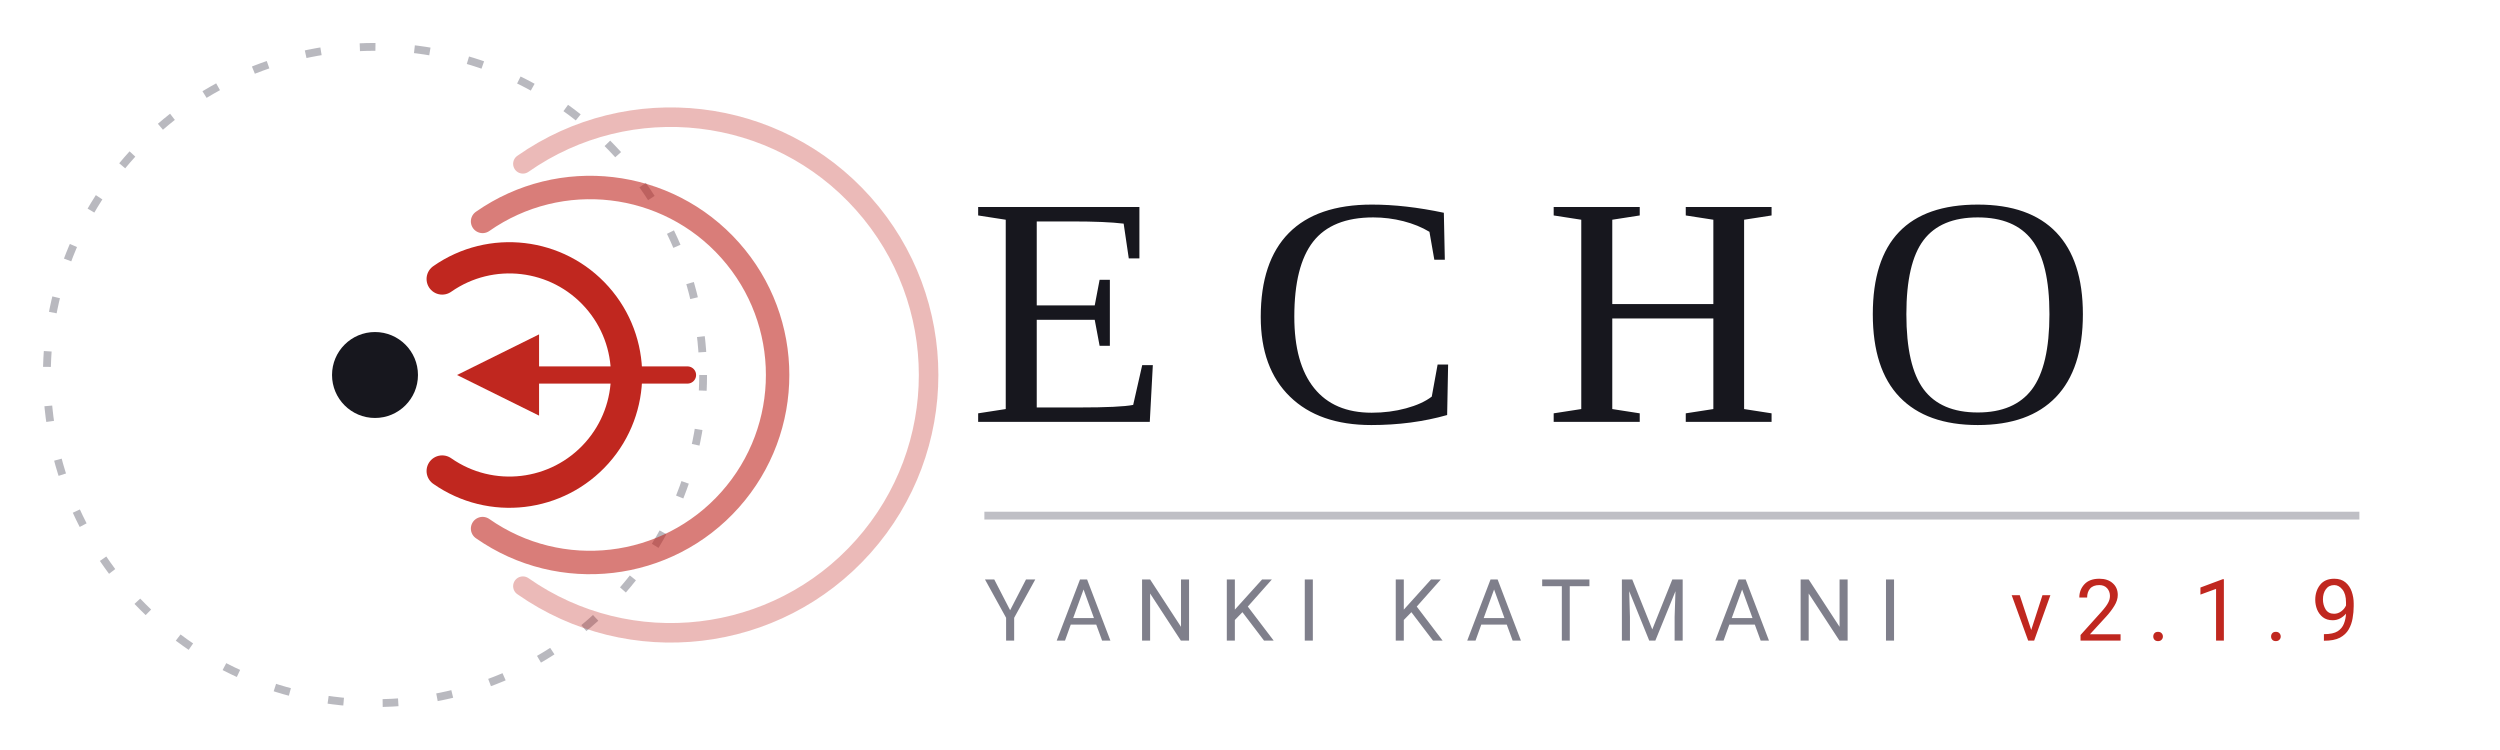
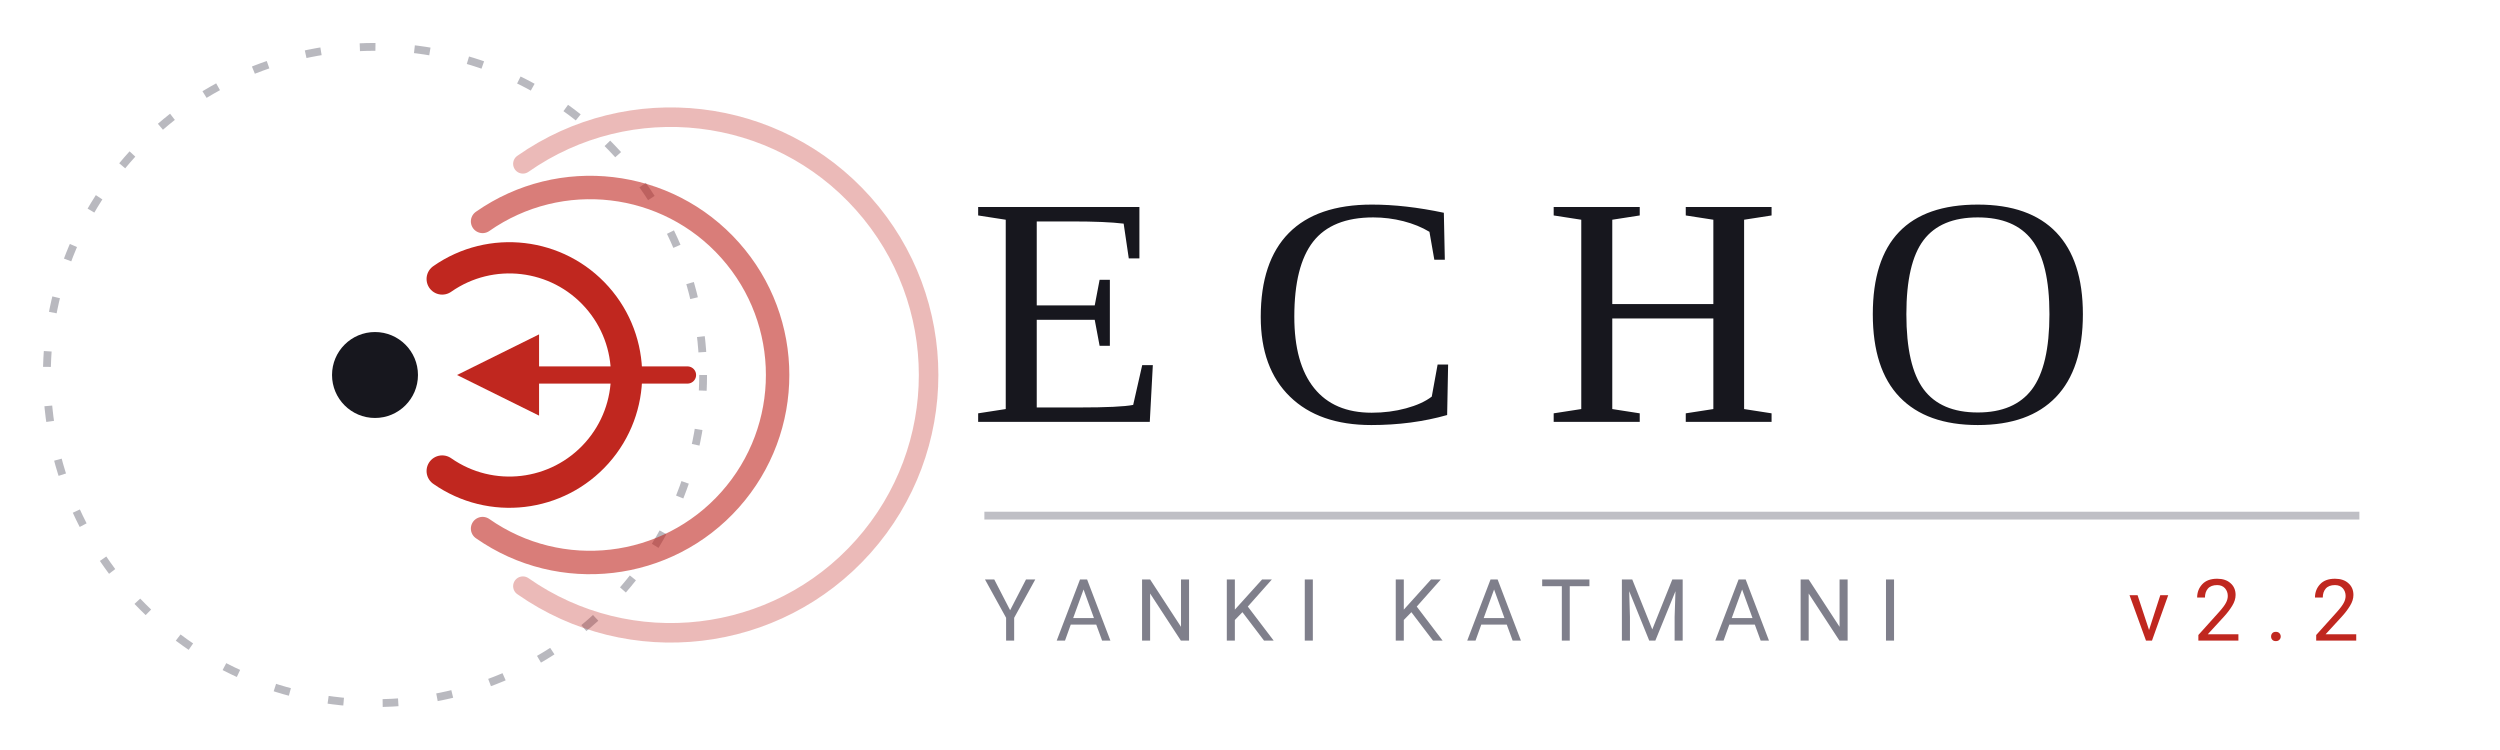
- <svg xmlns="http://www.w3.org/2000/svg" viewBox="0 0 320 96" width="320" height="96" role="img" aria-label="Echo Orkestra v2.1.9">
+ <svg xmlns="http://www.w3.org/2000/svg" viewBox="0 0 320 96" width="320" height="96" role="img" aria-label="Echo Orkestra v2.2">
  <style>
    .murekkep { fill: #17171e; }
    .sis { stroke: #7f7f8b; fill: none; }
    .vurgu { fill: #c0271f; }
    .vurgu-c { stroke: #c0271f; fill: none; }
    .soluk { fill: #7f7f8b; }
    @media (prefers-color-scheme: dark) {
      .murekkep { fill: #e8e6e3; }
      .vurgu { fill: #ff4438; }
      .vurgu-c { stroke: #ff4438; }
    }
    .ad { font-family: Georgia, "Times New Roman", serif; font-size: 42px;
          letter-spacing: 10px; }
    .alt { font-family: system-ui, -apple-system, "Segoe UI", Roboto,
           sans-serif; font-size: 11px; letter-spacing: 3px; }
  </style>
  <g>
    <circle class="sis" cx="48.0" cy="48.0" r="42.0" stroke-width="1" stroke-dasharray="2 5" opacity="0.55" />
    <path class="vurgu-c" d="M 66.93 75.03 A 33.00 33.00 0 1 0 66.93 20.97" stroke-width="2.5" stroke-linecap="round" opacity="0.32" />
    <path class="vurgu-c" d="M 61.77 67.66 A 24.00 24.00 0 1 0 61.77 28.34" stroke-width="3.0" stroke-linecap="round" opacity="0.6" />
    <path class="vurgu-c" d="M 56.60 60.29 A 15.00 15.00 0 1 0 56.60 35.71" stroke-width="4.0" stroke-linecap="round" opacity="1.0" />
    <path class="vurgu-c" d="M 88.00 48.0 L 69.00 48.0" stroke-width="2.2" stroke-linecap="round" />
    <path class="vurgu" d="M 58.50 48.0 L 69.00 42.80 L 69.00 53.20 Z" />
    <circle class="murekkep" cx="48.0" cy="48.0" r="5.5" />
  </g>
  <text class="ad murekkep" x="124" y="54">ECHO</text>
  <path class="sis" d="M 126 66 L 302 66" stroke-width="1" opacity="0.5" />
  <text class="alt soluk" x="126" y="82">YANKI KATMANI</text>
-   <text class="alt vurgu" x="302" y="82" text-anchor="end">v2.1.9</text>
+   <text class="alt vurgu" x="302" y="82" text-anchor="end">v2.2</text>
</svg>
